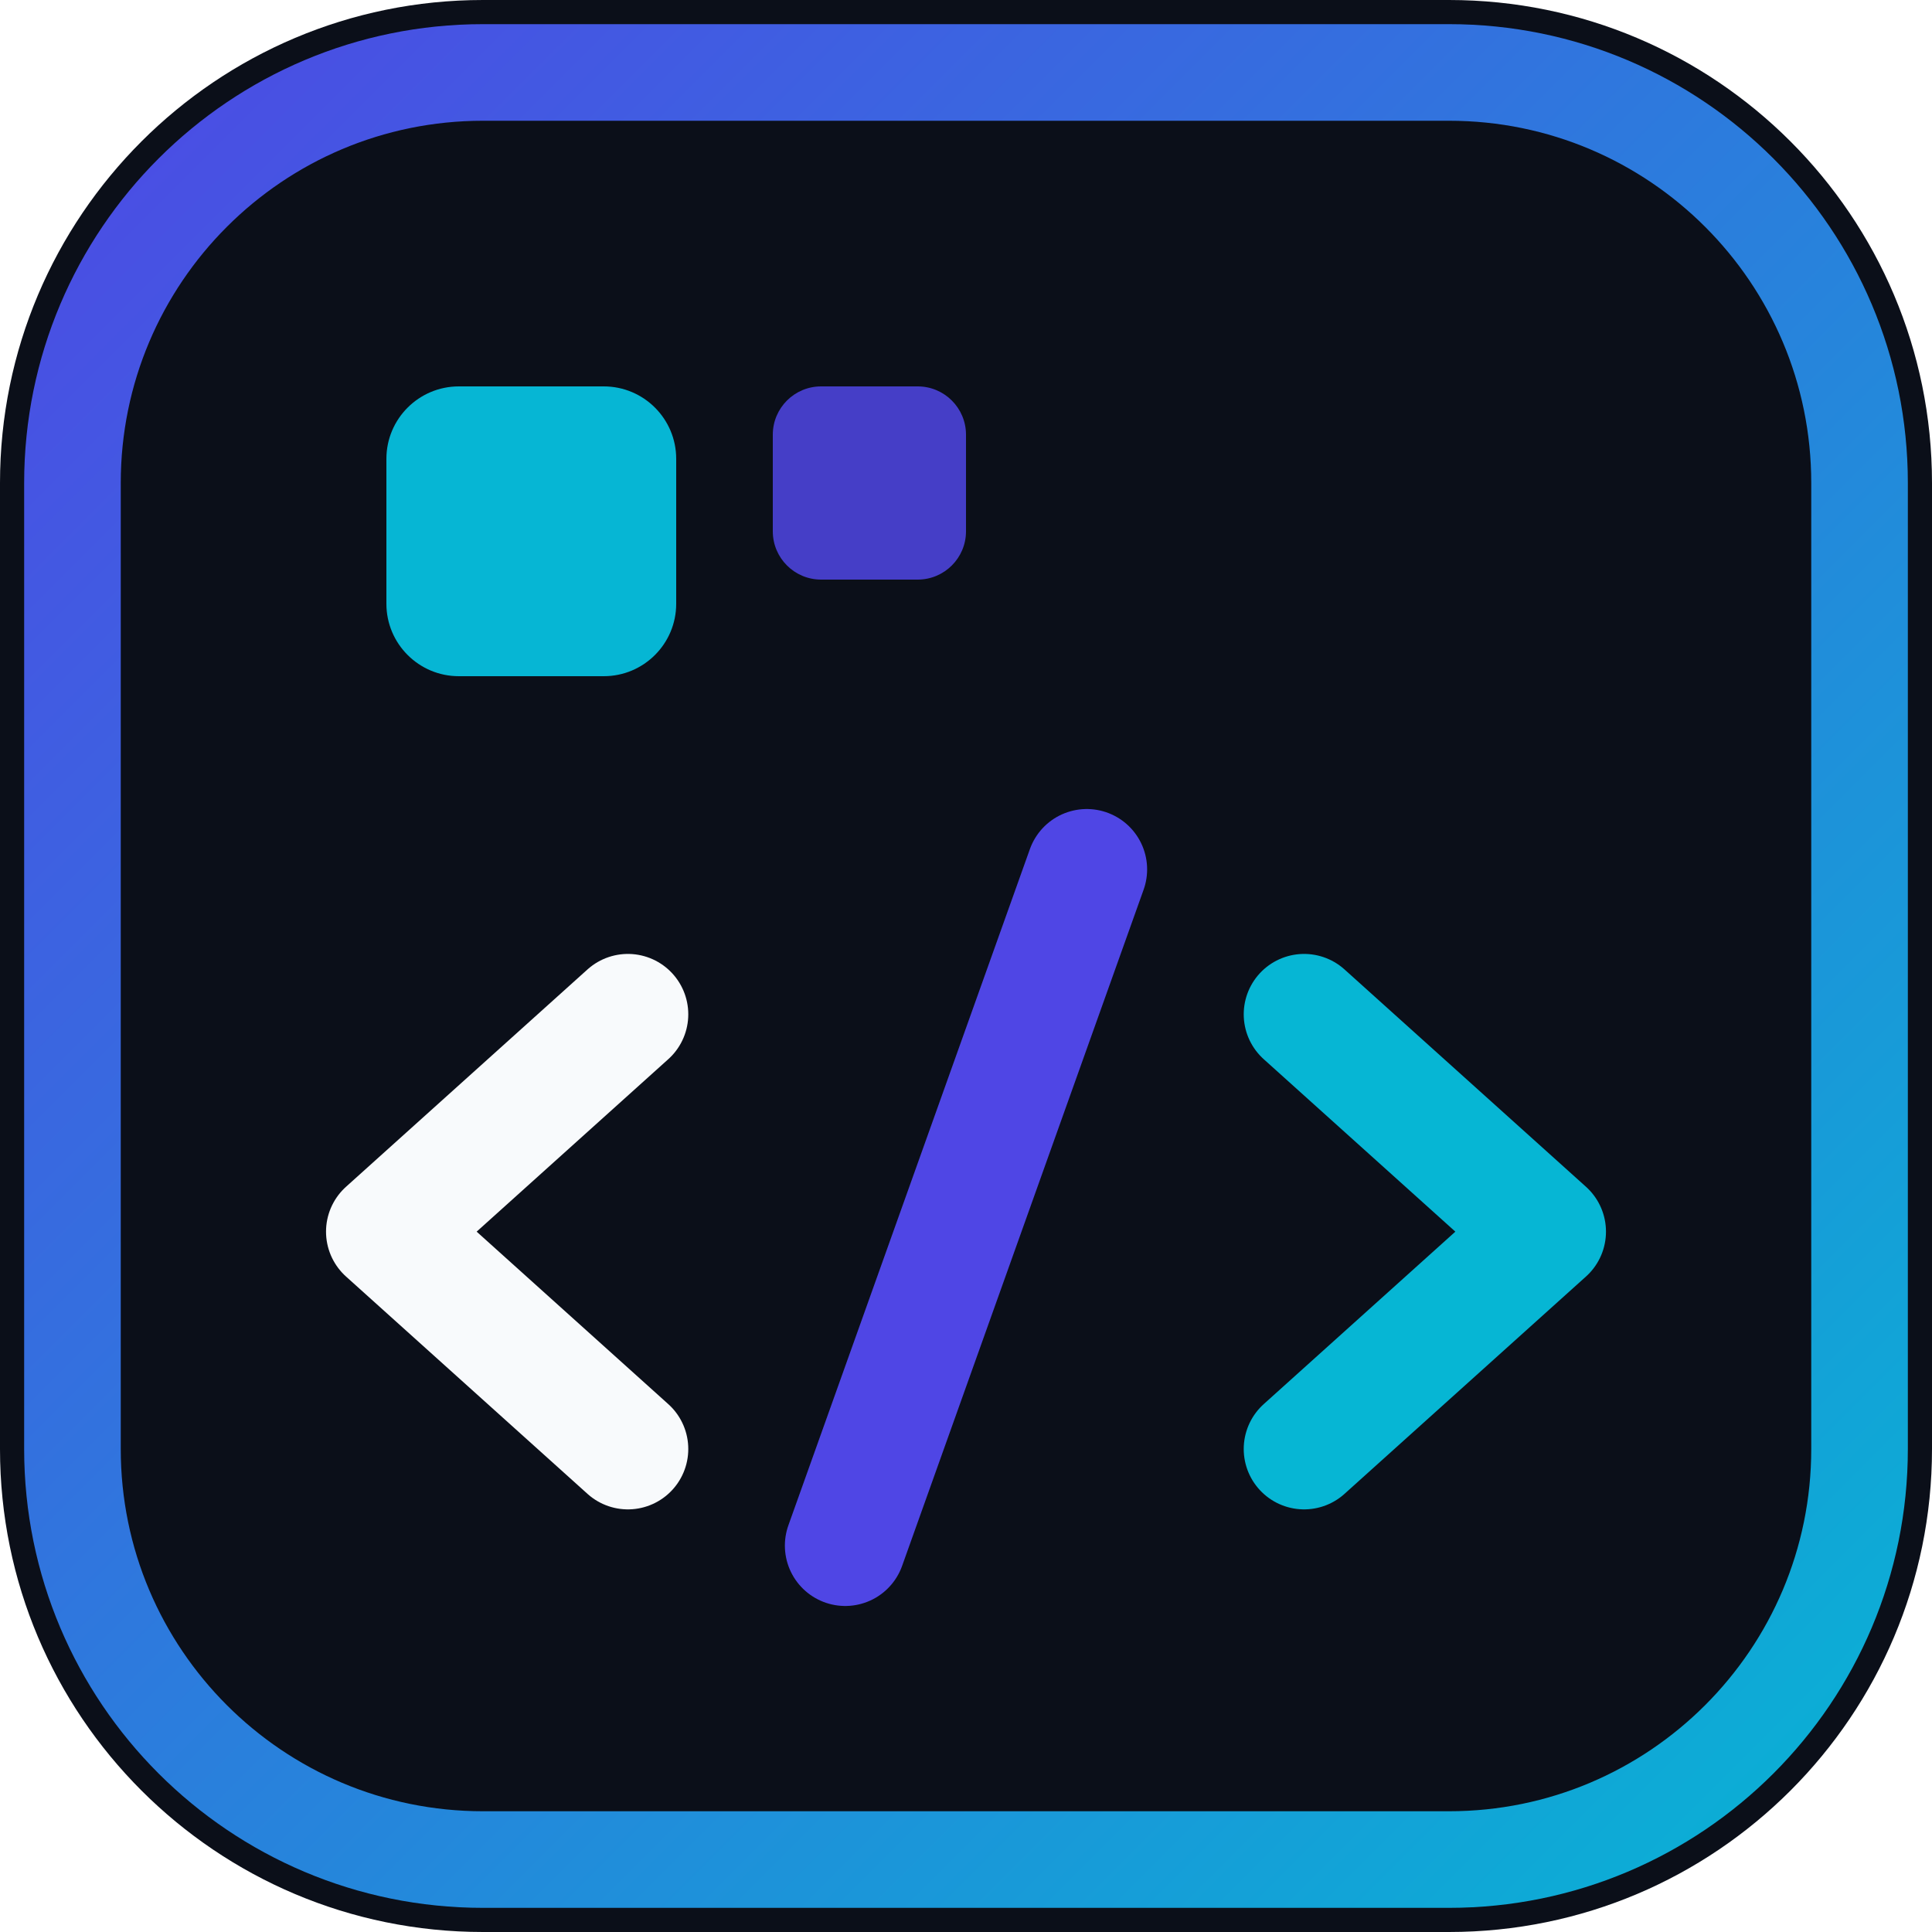
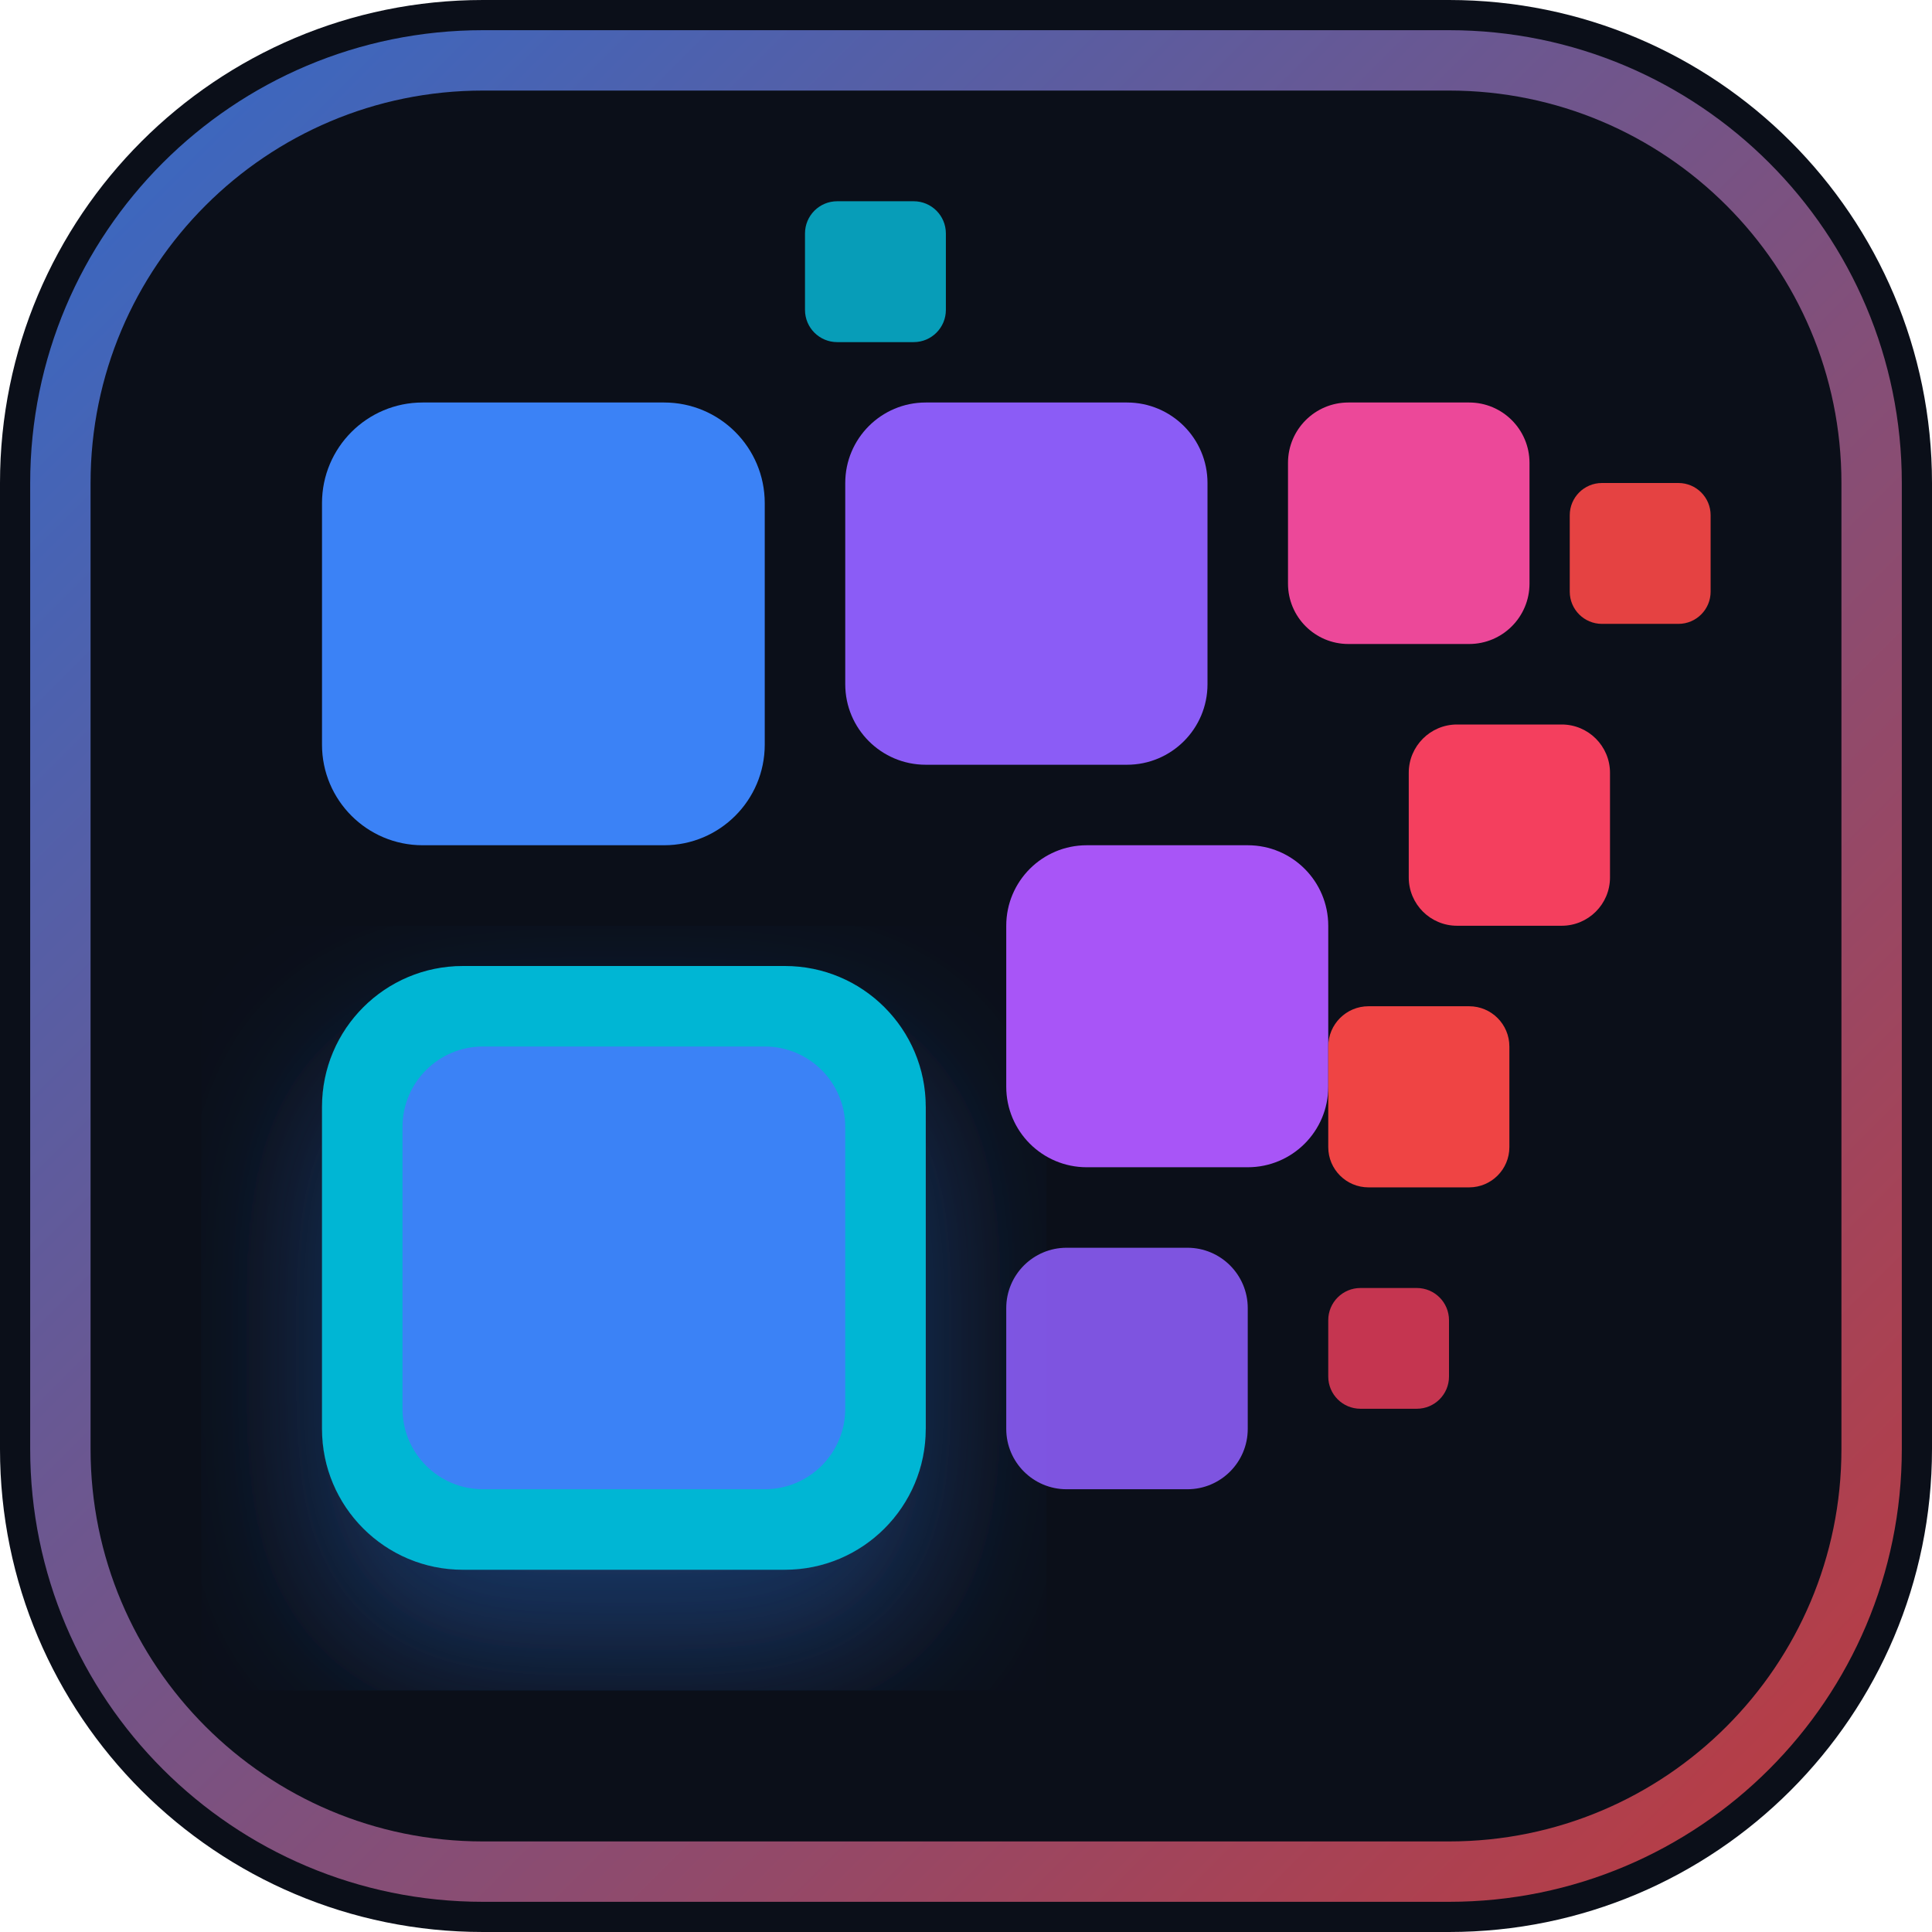
- <svg xmlns="http://www.w3.org/2000/svg" viewBox="0 0 40 40" fill="none">
+ <svg xmlns="http://www.w3.org/2000/svg" viewBox="0 0 48 48" fill="none">
  <defs>
-     <linearGradient id="pwGrad" x1="0" y1="0" x2="40" y2="40" gradientUnits="userSpaceOnUse">
-       <stop offset="0%" stop-color="#4F46E5" />
-       <stop offset="100%" stop-color="#06B6D4" />
+     <linearGradient id="pixelBlueToRed" x1="6" y1="40" x2="42" y2="8" gradientUnits="userSpaceOnUse">
+       <stop offset="0%" stop-color="#06B6D4" />
+       <stop offset="25%" stop-color="#3B82F6" />
+       <stop offset="55%" stop-color="#8B5CF6" />
+       <stop offset="80%" stop-color="#EC4899" />
+       <stop offset="100%" stop-color="#EF4444" />
    </linearGradient>
+     <linearGradient id="borderGrad" x1="0" y1="0" x2="48" y2="48" gradientUnits="userSpaceOnUse">
+       <stop offset="0%" stop-color="#3B82F6" stop-opacity="0.8" />
+       <stop offset="100%" stop-color="#EF4444" stop-opacity="0.8" />
+     </linearGradient>
+     <filter id="pixelGlow" x="-20%" y="-20%" width="140%" height="140%">
+       <feDropShadow dx="0" dy="2" stdDeviation="2" flood-color="#3B82F6" flood-opacity="0.35" />
+     </filter>
  </defs>
-   <rect width="40" height="40" rx="10" fill="#0B0F19" />
-   <rect x="1.5" y="1.5" width="37" height="37" rx="8.5" stroke="url(#pwGrad)" stroke-width="2" />
-   <rect x="8" y="8" width="6" height="6" rx="1.5" fill="#06B6D4" />
-   <rect x="16" y="8" width="4" height="4" rx="1" fill="#4F46E5" opacity="0.85" />
-   <path d="M13 21L8 25.5L13 30" stroke="#F8FAFC" stroke-width="2.5" stroke-linecap="round" stroke-linejoin="round" />
-   <path d="M27 21L32 25.5L27 30" stroke="#06B6D4" stroke-width="2.5" stroke-linecap="round" stroke-linejoin="round" />
-   <path d="M22.5 18L17.5 32" stroke="#4F46E5" stroke-width="2.5" stroke-linecap="round" />
+   <rect width="48" height="48" rx="12" fill="#0B0F19" />
+   <rect x="1.5" y="1.5" width="45" height="45" rx="10.5" stroke="url(#borderGrad)" stroke-width="1.5" />
+   <rect x="8" y="24" width="15" height="15" rx="3.5" fill="#06B6D4" filter="url(#pixelGlow)" />
+   <rect x="10" y="26" width="11" height="11" rx="2" fill="#3B82F6" />
+   <rect x="8" y="10" width="11" height="11" rx="2.5" fill="#3B82F6" />
+   <rect x="21" y="10" width="9" height="9" rx="2" fill="#8B5CF6" />
+   <rect x="25" y="21" width="8" height="8" rx="2" fill="#A855F7" />
+   <rect x="32" y="10" width="6" height="6" rx="1.5" fill="#EC4899" />
+   <rect x="35" y="18" width="5" height="5" rx="1.2" fill="#F43F5E" />
+   <rect x="25" y="31" width="6" height="6" rx="1.5" fill="#8B5CF6" opacity="0.9" />
+   <rect x="33" y="25" width="4.5" height="4.5" rx="1" fill="#EF4444" />
+   <rect x="39" y="12" width="3.5" height="3.5" rx="0.8" fill="#EF4444" opacity="0.95" />
+   <rect x="33" y="32" width="3" height="3" rx="0.8" fill="#F43F5E" opacity="0.8" />
+   <rect x="20" y="5" width="3.5" height="3.5" rx="0.8" fill="#06B6D4" opacity="0.85" />
</svg>
